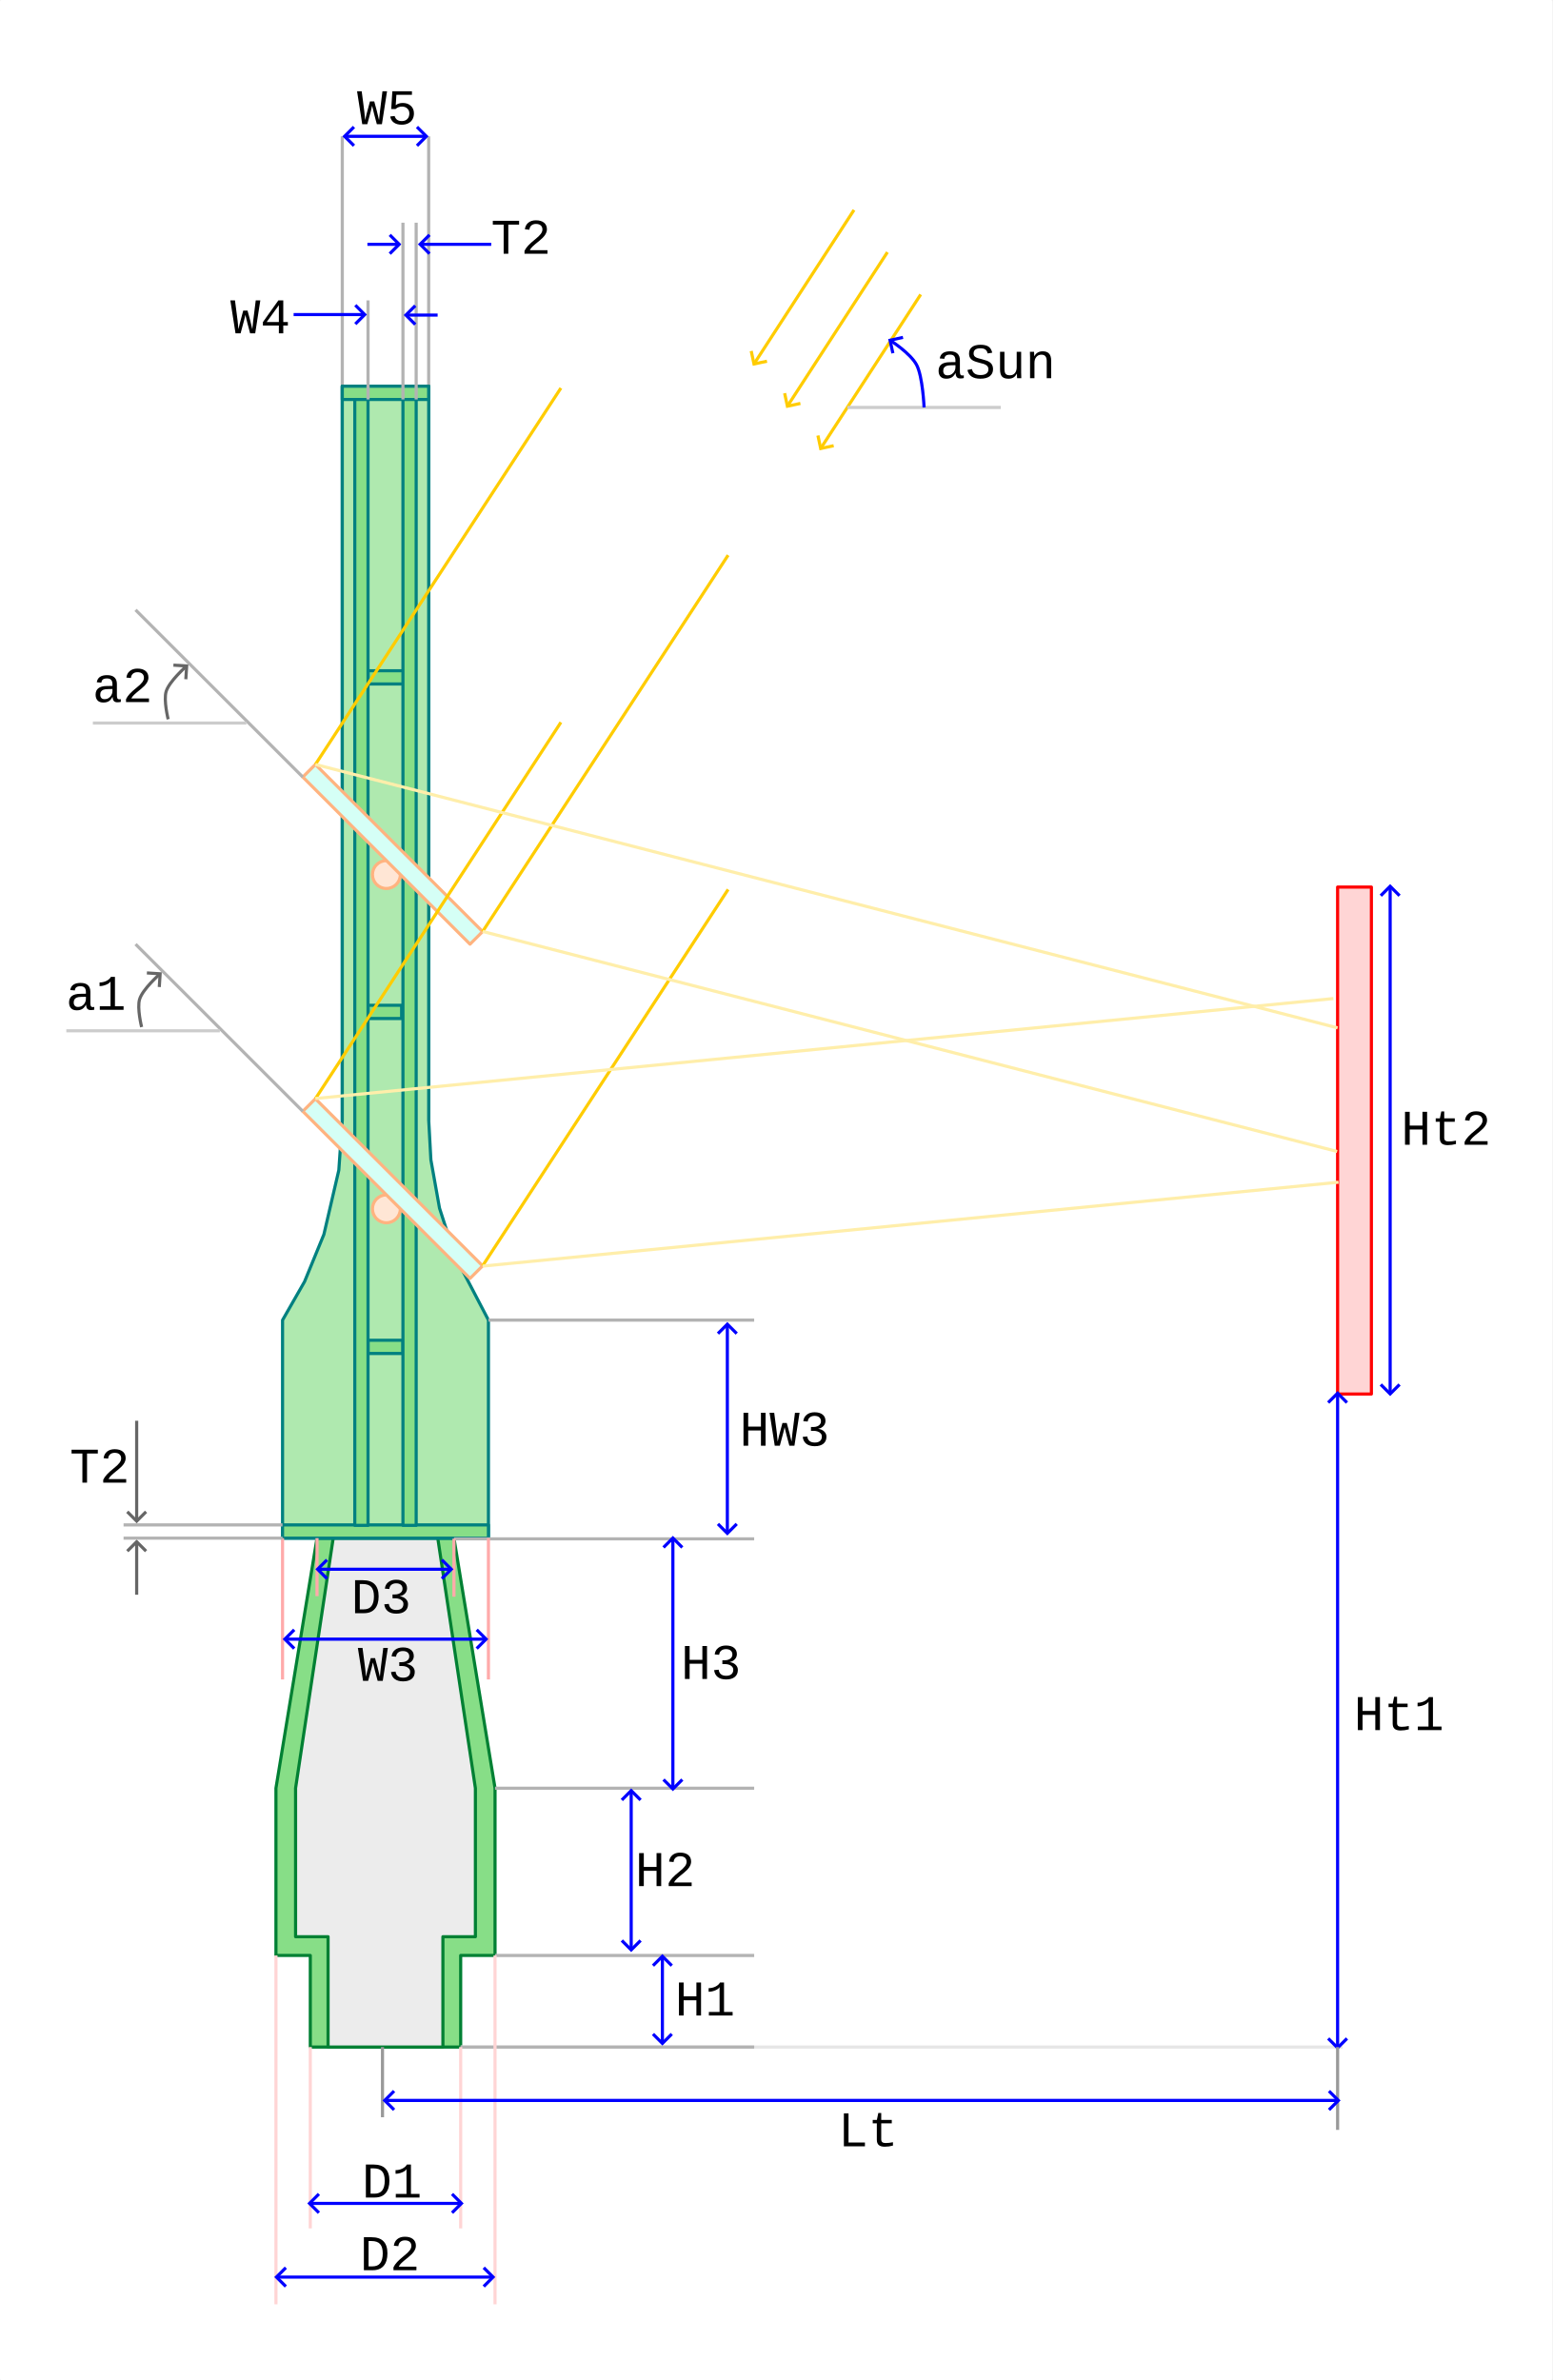
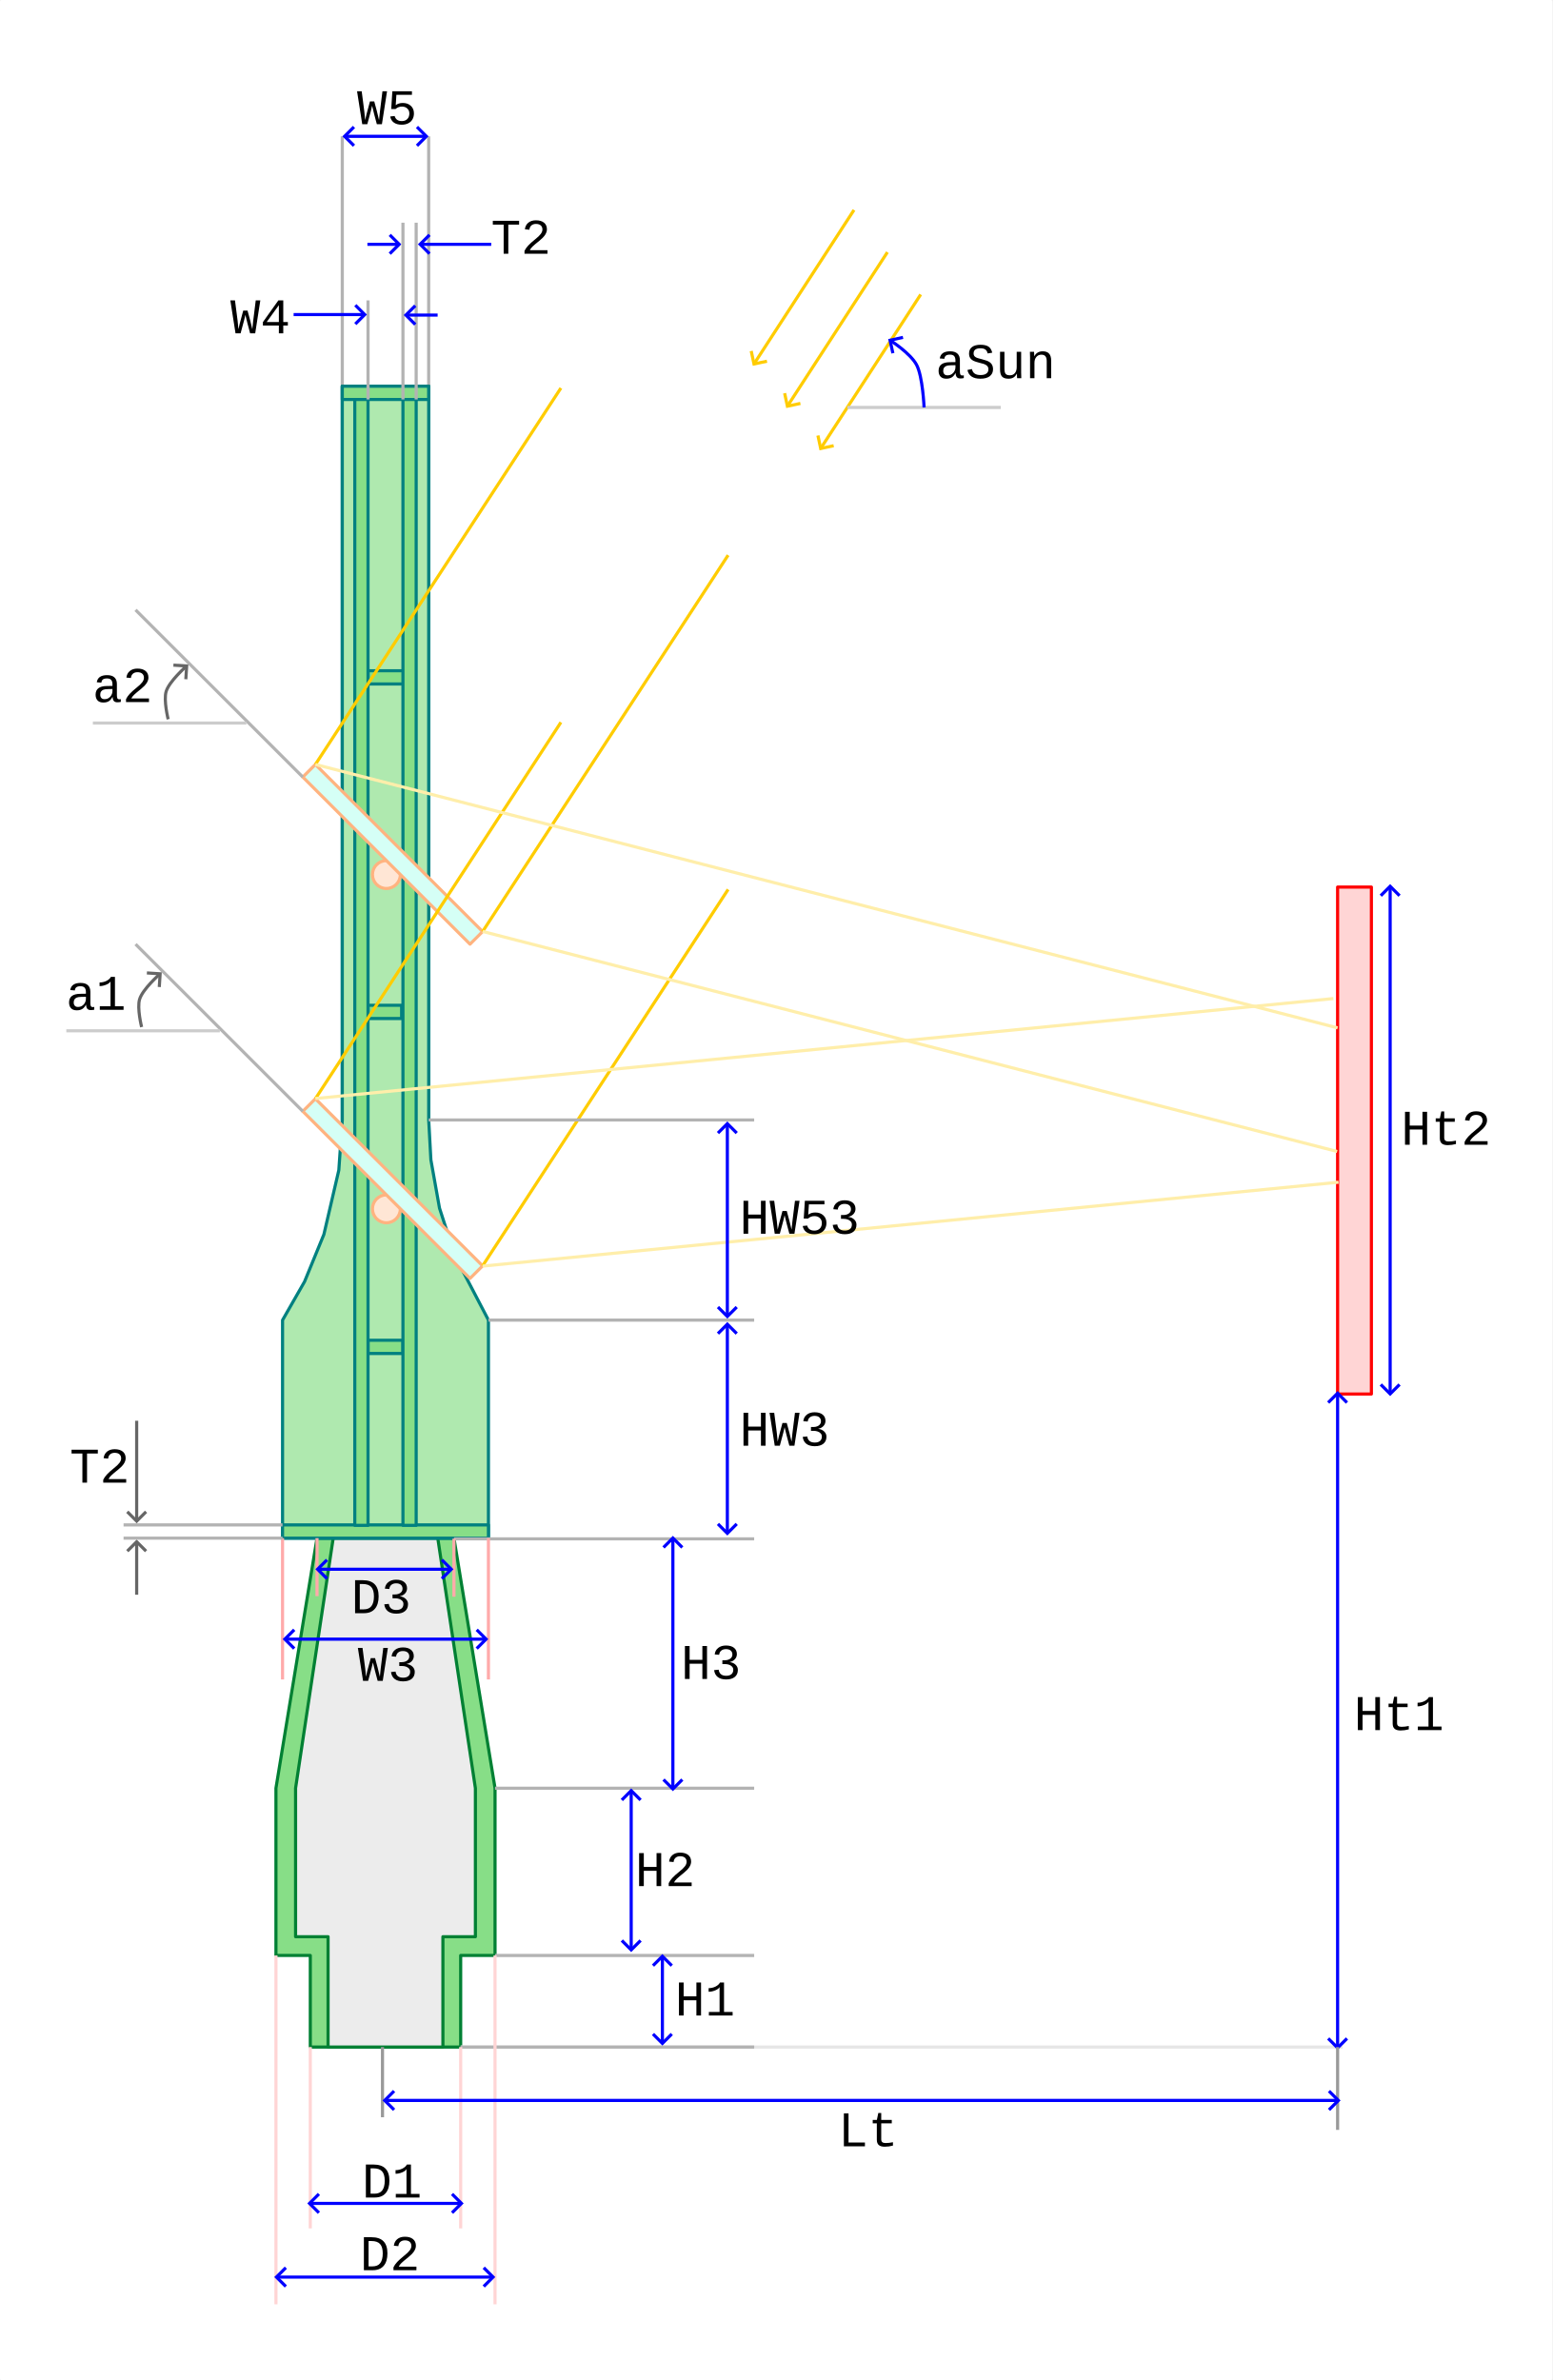
<svg xmlns="http://www.w3.org/2000/svg" width="496.525" height="761.406" viewBox="0 0 131.372 201.455" version="1.1" id="svg1">
  <defs id="defs1">
    <rect x="44.914" y="1429.588" width="36.632" height="29.937" id="rect47" />
    <rect x="223.662" y="905.234" width="38.065" height="21.064" id="rect46" />
    <rect x="187.174" y="889.468" width="47.75" height="31.308" id="rect45" />
    <rect x="186.174" y="897.576" width="26.227" height="18.019" id="rect44" />
    <rect x="349.57" y="1346.477" width="53.156" height="41.096" id="rect43" />
    <rect x="33.786" y="1444.231" width="54.958" height="31.083" id="rect42" />
    <rect x="71.352" y="1143.225" width="38.224" height="26.12" id="rect41" />
    <rect x="489.271" y="1312.367" width="59.885" height="47.143" id="rect30" />
    <rect x="277.126" y="1485.013" width="77.723" height="44.595" id="rect29" />
    <rect x="438.942" y="922.479" width="70.078" height="43.912" id="rect28" />
    <marker style="overflow:visible" id="ArrowWide" refX="0" refY="0" orient="auto-start-reverse" markerWidth="1" markerHeight="1" viewBox="0 0 1 1" preserveAspectRatio="xMidYMid">
      <path style="fill:none;stroke:context-stroke;stroke-width:1;stroke-linecap:butt" d="M 3,-3 0,0 3,3" transform="rotate(180,0.125,0)" id="path12" />
    </marker>
    <marker style="overflow:visible" id="ArrowWide-5" refX="0" refY="0" orient="auto-start-reverse" markerWidth="1" markerHeight="1" viewBox="0 0 1 1" preserveAspectRatio="xMidYMid">
      <path style="fill:none;stroke:context-stroke;stroke-width:1;stroke-linecap:butt" d="M 3,-3 0,0 3,3" transform="rotate(180,0.125,0)" id="path12-8" />
    </marker>
    <marker style="overflow:visible" id="ArrowWide-5-0" refX="0" refY="0" orient="auto-start-reverse" markerWidth="1" markerHeight="1" viewBox="0 0 1 1" preserveAspectRatio="xMidYMid">
      <path style="fill:none;stroke:context-stroke;stroke-width:1;stroke-linecap:butt" d="M 3,-3 0,0 3,3" transform="rotate(180,0.125,0)" id="path12-8-8" />
    </marker>
    <marker style="overflow:visible" id="ArrowWide-0" refX="0" refY="0" orient="auto-start-reverse" markerWidth="1" markerHeight="1" viewBox="0 0 1 1" preserveAspectRatio="xMidYMid">
      <path style="fill:none;stroke:context-stroke;stroke-width:1;stroke-linecap:butt" d="M 3,-3 0,0 3,3" transform="rotate(180,0.125,0)" id="path12-3" />
    </marker>
    <marker style="overflow:visible" id="ArrowWide-3" refX="0" refY="0" orient="auto-start-reverse" markerWidth="1" markerHeight="1" viewBox="0 0 1 1" preserveAspectRatio="xMidYMid">
      <path style="fill:none;stroke:context-stroke;stroke-width:1;stroke-linecap:butt" d="M 3,-3 0,0 3,3" transform="rotate(180,0.125,0)" id="path12-38" />
    </marker>
    <marker style="overflow:visible" id="ArrowWide-64" refX="0" refY="0" orient="auto-start-reverse" markerWidth="1" markerHeight="1" viewBox="0 0 1 1" preserveAspectRatio="xMidYMid">
      <path style="fill:none;stroke:context-stroke;stroke-width:1;stroke-linecap:butt" d="M 3,-3 0,0 3,3" transform="rotate(180,0.125,0)" id="path12-9" />
    </marker>
    <marker style="overflow:visible" id="ArrowWide-4-0" refX="0" refY="0" orient="auto-start-reverse" markerWidth="1" markerHeight="1" viewBox="0 0 1 1" preserveAspectRatio="xMidYMid">
      <path style="fill:none;stroke:context-stroke;stroke-width:1;stroke-linecap:butt" d="M 3,-3 0,0 3,3" transform="rotate(180,0.125,0)" id="path12-30-4" />
    </marker>
    <marker style="overflow:visible" id="ArrowWide-31-7" refX="0" refY="0" orient="auto-start-reverse" markerWidth="1" markerHeight="1" viewBox="0 0 1 1" preserveAspectRatio="xMidYMid">
      <path style="fill:none;stroke:context-stroke;stroke-width:1;stroke-linecap:butt" d="M 3,-3 0,0 3,3" transform="rotate(180,0.125,0)" id="path12-49-1" />
    </marker>
    <rect x="148.438" y="601.077" width="29.942" height="25.483" id="rect22-2" />
    <rect x="135.696" y="640.894" width="35.357" height="29.624" id="rect23-7" />
    <rect x="145.571" y="690.904" width="35.676" height="29.624" id="rect24-2" />
    <rect x="489.271" y="1312.367" width="59.885" height="47.143" id="rect30-1" />
    <marker style="overflow:visible" id="ArrowWide-73" refX="0" refY="0" orient="auto-start-reverse" markerWidth="1" markerHeight="1" viewBox="0 0 1 1" preserveAspectRatio="xMidYMid">
      <path style="fill:none;stroke:context-stroke;stroke-width:1;stroke-linecap:butt" d="M 3,-3 0,0 3,3" transform="rotate(180,0.125,0)" id="path12-6" />
    </marker>
    <marker style="overflow:visible" id="ArrowWide-6-6" refX="0" refY="0" orient="auto-start-reverse" markerWidth="1" markerHeight="1" viewBox="0 0 1 1" preserveAspectRatio="xMidYMid">
      <path style="fill:none;stroke:context-stroke;stroke-width:1;stroke-linecap:butt" d="M 3,-3 0,0 3,3" transform="rotate(180,0.125,0)" id="path12-1-3" />
    </marker>
    <rect x="110.532" y="678.162" width="35.995" height="23.253" id="rect25-8" />
    <rect x="126.777" y="719.572" width="39.817" height="25.483" id="rect26-1" />
    <marker style="overflow:visible" id="ArrowWide-55-6" refX="0" refY="0" orient="auto-start-reverse" markerWidth="1" markerHeight="1" viewBox="0 0 1 1" preserveAspectRatio="xMidYMid">
      <path style="fill:none;stroke:context-stroke;stroke-width:1;stroke-linecap:butt" d="M 3,-3 0,0 3,3" transform="rotate(180,0.125,0)" id="path12-4-1" />
    </marker>
    <rect x="132.829" y="627.197" width="37.269" height="27.713" id="rect27-9" />
    <rect x="71.352" y="1143.225" width="38.224" height="26.12" id="rect41-8" />
    <marker style="overflow:visible" id="ArrowWide-62" refX="0" refY="0" orient="auto-start-reverse" markerWidth="1" markerHeight="1" viewBox="0 0 1 1" preserveAspectRatio="xMidYMid">
      <path style="fill:none;stroke:context-stroke;stroke-width:1;stroke-linecap:butt" d="M 3,-3 0,0 3,3" transform="rotate(180,0.125,0)" id="path12-47" />
    </marker>
    <marker style="overflow:visible" id="ArrowWide-55-6-4" refX="0" refY="0" orient="auto-start-reverse" markerWidth="1" markerHeight="1" viewBox="0 0 1 1" preserveAspectRatio="xMidYMid">
      <path style="fill:none;stroke:context-stroke;stroke-width:1;stroke-linecap:butt" d="M 3,-3 0,0 3,3" transform="rotate(180,0.125,0)" id="path12-4-1-9" />
    </marker>
    <marker style="overflow:visible" id="ArrowWide-64-9" refX="0" refY="0" orient="auto-start-reverse" markerWidth="1" markerHeight="1" viewBox="0 0 1 1" preserveAspectRatio="xMidYMid">
      <path style="fill:none;stroke:context-stroke;stroke-width:1;stroke-linecap:butt" d="M 3,-3 0,0 3,3" transform="rotate(180,0.125,0)" id="path12-9-7" />
    </marker>
    <marker style="overflow:visible" id="ArrowWide-56" refX="0" refY="0" orient="auto-start-reverse" markerWidth="1" markerHeight="1" viewBox="0 0 1 1" preserveAspectRatio="xMidYMid">
      <path style="fill:none;stroke:context-stroke;stroke-width:1;stroke-linecap:butt" d="M 3,-3 0,0 3,3" transform="rotate(180,0.125,0)" id="path12-7" />
    </marker>
    <marker style="overflow:visible" id="ArrowWide-7-7" refX="0" refY="0" orient="auto-start-reverse" markerWidth="1" markerHeight="1" viewBox="0 0 1 1" preserveAspectRatio="xMidYMid">
      <path style="fill:none;stroke:context-stroke;stroke-width:1;stroke-linecap:butt" d="M 3,-3 0,0 3,3" transform="rotate(180,0.125,0)" id="path12-45-4" />
    </marker>
    <marker style="overflow:visible" id="ArrowWide-8" refX="0" refY="0" orient="auto-start-reverse" markerWidth="1" markerHeight="1" viewBox="0 0 1 1" preserveAspectRatio="xMidYMid">
      <path style="fill:none;stroke:context-stroke;stroke-width:1;stroke-linecap:butt" d="M 3,-3 0,0 3,3" transform="rotate(180,0.125,0)" id="path12-2" />
    </marker>
    <marker style="overflow:visible" id="ArrowWide-7-6" refX="0" refY="0" orient="auto-start-reverse" markerWidth="1" markerHeight="1" viewBox="0 0 1 1" preserveAspectRatio="xMidYMid">
      <path style="fill:none;stroke:context-stroke;stroke-width:1;stroke-linecap:butt" d="M 3,-3 0,0 3,3" transform="rotate(180,0.125,0)" id="path12-45-0" />
    </marker>
    <marker style="overflow:visible" id="ArrowWide-2" refX="0" refY="0" orient="auto-start-reverse" markerWidth="1" markerHeight="1" viewBox="0 0 1 1" preserveAspectRatio="xMidYMid">
      <path style="fill:none;stroke:context-stroke;stroke-width:1;stroke-linecap:butt" d="M 3,-3 0,0 3,3" transform="rotate(180,0.125,0)" id="path12-64" />
    </marker>
    <marker style="overflow:visible" id="ArrowWide-04-6" refX="0" refY="0" orient="auto-start-reverse" markerWidth="1" markerHeight="1" viewBox="0 0 1 1" preserveAspectRatio="xMidYMid">
      <path style="fill:none;stroke:context-stroke;stroke-width:1;stroke-linecap:butt" d="M 3,-3 0,0 3,3" transform="rotate(180,0.125,0)" id="path12-09-0" />
    </marker>
    <marker style="overflow:visible" id="ArrowWide-46" refX="0" refY="0" orient="auto-start-reverse" markerWidth="1" markerHeight="1" viewBox="0 0 1 1" preserveAspectRatio="xMidYMid">
      <path style="fill:none;stroke:context-stroke;stroke-width:1;stroke-linecap:butt" d="M 3,-3 0,0 3,3" transform="rotate(180,0.125,0)" id="path12-76" />
    </marker>
+     <marker style="overflow:visible" id="ArrowWide-64-9-2" refX="0" refY="0" orient="auto-start-reverse" markerWidth="1" markerHeight="1" viewBox="0 0 1 1" preserveAspectRatio="xMidYMid">
+       <path style="fill:none;stroke:context-stroke;stroke-width:1;stroke-linecap:butt" d="M 3,-3 0,0 3,3" transform="rotate(180,0.125,0)" id="path12-9-7-9" />
+     </marker>
+     <rect x="349.57" y="1346.477" width="53.156" height="41.096" id="rect43-6" />
  </defs>
  <g id="layer1" transform="translate(-14.17037,-234.4313)">
    <rect style="fill:#ffffff;stroke:#ffffff;stroke-width:0.265;stroke-linejoin:round;stroke-dasharray:none" id="rect48" width="131.108" height="201.191" x="14.303" y="234.564" />
    <path style="fill:#ffeeaa;stroke:#b3b3b3;stroke-width:0.265;stroke-linejoin:round" d="M 43.138,267.126 V 245.97" id="path18-17-3-7-4-6-1-0-11-7" />
    <path style="fill:#ffeeaa;stroke:#b3b3b3;stroke-width:0.265;stroke-linejoin:round" d="M 50.449,267.125 V 245.97" id="path18-17-3-7-4-6-1-0-11-7-3" />
    <path style="fill:#ffeeaa;stroke:#666666;stroke-width:0.265;stroke-linejoin:round;stroke-dasharray:none;marker-start:url(#ArrowWide-46)" d="m 25.737,363.121 v -8.428" id="path34-7" />
    <path style="fill:#ffeeaa;stroke:#666666;stroke-width:0.265;stroke-linejoin:round;stroke-dasharray:none;marker-start:url(#ArrowWide-04-6)" d="m 25.737,364.999 v 4.419" id="path34-6-5" />
    <path style="fill:#ffeeaa;stroke:#0000ff;stroke-width:0.265;stroke-linejoin:round;stroke-dasharray:none;marker-start:url(#ArrowWide-56)" d="M 47.885,255.11 H 45.264" id="path20-47" />
    <path style="fill:#ffeeaa;stroke:#0000ff;stroke-width:0.265;stroke-linejoin:round;stroke-dasharray:none;marker-start:url(#ArrowWide-7-7)" d="m 49.791,255.11 h 5.952" id="path20-4-4" />
    <path style="fill:#87de87;stroke:#008033;stroke-width:0.265;stroke-linejoin:round" d="m 40.999,364.626 -3.476,21.166 v 14.159 h 2.908 v 7.754 h 12.726 v -7.754 h 2.908 V 385.793 l -3.476,-21.166 z" id="path7-7" />
    <path style="fill:#ececec;stroke:#008033;stroke-width:0.265;stroke-linejoin:round" d="m 42.369,364.626 -3.184,21.166 v 12.571 h 2.75 v 9.341 h 9.718 v -9.341 h 2.75 V 385.793 l -3.184,-21.166 z" id="path7-6-8" />
    <rect style="fill:#87de87;stroke:#008080;stroke-width:0.265;stroke-linejoin:round" id="rect7-8" width="7.311" height="62.104" x="43.138" y="267.125" />
    <path style="fill:#afe9af;stroke:#008080;stroke-width:0.265;stroke-linejoin:round" d="m 43.138,267.126 v 62.104 l -0.293,4.249 -1.264,5.44 -1.637,3.997 -1.862,3.257 v 18.454 h 17.425 v -18.454 0 l -2.831,-5.426 -1.31,-4.052 -0.73,-4.087 -0.185,-3.379 v -62.104 z" id="path9" />
    <rect style="fill:#87de87;stroke:#008080;stroke-width:0.265;stroke-linejoin:round" id="rect3-6-5-3" width="3.517" height="1.12" x="45.316" y="291.206" />
    <rect style="fill:#87de87;stroke:#008080;stroke-width:0.265;stroke-linejoin:round" id="rect3-6-1-8" width="2.843" height="1.12" x="45.316" y="319.523" />
    <rect style="fill:#87de87;stroke:#008080;stroke-width:0.265;stroke-linejoin:round" id="rect3-6-60" width="2.955" height="1.12" x="45.316" y="347.877" />
    <rect style="fill:#87de87;stroke:#008080;stroke-width:0.265;stroke-linejoin:round" id="rect3-6-60-9" width="7.311" height="1.12" x="43.138" y="267.125" />
    <rect style="fill:#87de87;stroke:#008080;stroke-width:0.265;stroke-linejoin:round" id="rect3-6-60-9-3" width="17.425" height="1.12" x="38.081" y="363.507" />
    <rect style="fill:#87de87;stroke:#008080;stroke-width:0.265;stroke-linejoin:round" id="rect3-6-60-9-2" width="95.299" height="1.12" x="268.245" y="-45.316" transform="rotate(90)" />
    <rect style="fill:#87de87;stroke:#008080;stroke-width:0.265;stroke-linejoin:round" id="rect3-6-60-9-2-9" width="95.299" height="1.12" x="268.245" y="-49.391" transform="rotate(90)" />
    <circle style="fill:#ffe6d5;stroke:#ffb380;stroke-width:0.265;stroke-linejoin:round" id="path10" cx="46.871" cy="308.458" r="1.18" />
    <circle style="fill:#ffe6d5;stroke:#ffb380;stroke-width:0.265;stroke-linejoin:round" id="path10-2" cx="46.871" cy="336.753" r="1.18" />
    <rect style="fill:#d5fff6;stroke:#ffb380;stroke-width:0.265;stroke-linejoin:round" id="rect6-1-48" width="1.507" height="20.01" x="-184.175" y="240.387" transform="rotate(-45.00911)" />
    <rect style="fill:#d5fff6;stroke:#ffb380;stroke-width:0.265;stroke-linejoin:round" id="rect6-1-48-3" width="1.507" height="20.01" x="-204.186" y="260.391" transform="rotate(-45.00911)" />
    <rect style="fill:#ffd5d5;stroke:#ff0000;stroke-width:0.265;stroke-linejoin:round" id="rect10" width="2.861" height="42.908" x="127.37" y="309.518" />
    <path style="fill:#ffd5d5;stroke:#999999;stroke-width:0.265;stroke-linejoin:round" d="m 46.54,407.705 v 5.939" id="path11" />
    <path style="fill:#ffd5d5;stroke:#e6e6e6;stroke-width:0.265;stroke-linejoin:round" d="M 53.156,407.705 H 127.792" id="path11-1-0" />
    <path style="fill:#ffd5d5;stroke:#0000ff;stroke-width:0.265;stroke-linejoin:round;marker-start:url(#ArrowWide-5);marker-end:url(#ArrowWide-5)" d="M 127.37,407.705 V 352.426" id="path11-1-0-4-7" />
    <path style="fill:#ffd5d5;stroke:#999999;stroke-width:0.265;stroke-linejoin:round" d="m 127.37,407.705 v 7.008" id="path11-2" />
    <path style="fill:#ffd5d5;stroke:#0000ff;stroke-width:0.265;stroke-linejoin:round;marker-start:url(#ArrowWide-5-0);marker-end:url(#ArrowWide-5-0)" d="M 131.818,352.351 V 309.518" id="path11-1-0-4-7-0" />
    <path style="fill:#ffd5d5;stroke:#ffcc00;stroke-width:0.265;stroke-linejoin:round;marker-end:url(#ArrowWide)" d="m 86.443,252.205 -8.428,12.979" id="path13" />
    <path style="fill:#ffd5d5;stroke:#ffcc00;stroke-width:0.265;stroke-linejoin:round;marker-end:url(#ArrowWide-0)" d="m 89.271,255.779 -8.428,12.979" id="path13-9" />
    <path style="fill:#ffd5d5;stroke:#ffcc00;stroke-width:0.265;stroke-linejoin:round;marker-end:url(#ArrowWide-3)" d="m 92.088,259.358 -8.428,12.979" id="path13-6" />
    <path style="fill:#ffd5d5;stroke:#cccccc;stroke-width:0.265;stroke-linejoin:round" d="M 85.878,268.921 H 98.87" id="path14" />
    <path style="fill:none;stroke:#0000ff;stroke-width:0.265;stroke-linejoin:round;marker-end:url(#ArrowWide)" d="m 92.374,268.921 c 0,0 -0.111,-2.647 -0.642,-3.622 -0.53,-0.975 -2.183,-2.032 -2.183,-2.032" id="path15" />
    <path style="fill:#ffd5d5;stroke:#ffcc00;stroke-width:0.265;stroke-linejoin:round" d="m 61.639,267.277 -20.777,31.861" id="path13-67" />
    <path style="fill:#ffd5d5;stroke:#ffcc00;stroke-width:0.265;stroke-linejoin:round" d="M 75.79,281.424 55.012,313.285" id="path13-67-2" />
    <path style="fill:#ffd5d5;stroke:#ffcc00;stroke-width:0.265;stroke-linejoin:round" d="M 61.639,295.572 40.861,327.433" id="path13-67-21" />
    <path style="fill:#ffd5d5;stroke:#ffcc00;stroke-width:0.265;stroke-linejoin:round" d="M 75.79,309.718 55.012,341.58" id="path13-67-4" />
    <path style="fill:none;stroke:#ffeeaa;stroke-width:0.265;stroke-linejoin:round" d="m 40.861,299.139 86.509,22.298" id="path16" />
    <path style="fill:none;stroke:#ffeeaa;stroke-width:0.265;stroke-linejoin:round" d="m 55.018,313.275 72.315,18.624" id="path16-5" />
    <path style="fill:#ffeeaa;stroke:#ffeeaa;stroke-width:0.265;stroke-linejoin:round" d="m 55.012,341.602 72.439,-7.103" id="path17" />
    <path style="fill:#ffeeaa;stroke:#ffeeaa;stroke-width:0.265;stroke-linejoin:round" d="m 40.856,327.416 86.157,-8.462" id="path17-6" />
    <path style="fill:#ffeeaa;stroke:#0000ff;stroke-width:0.265;stroke-linejoin:round;stroke-dasharray:none;marker-start:url(#ArrowWide-2);marker-end:url(#ArrowWide-2)" d="m 43.399,245.97 h 6.788" id="path19-2" />
    <path style="fill:#ffeeaa;stroke:#b3b3b3;stroke-width:0.265;stroke-linejoin:round" d="M 52.588,364.686 H 77.995" id="path18-1" />
    <path style="fill:#ffeeaa;stroke:#b3b3b3;stroke-width:0.265;stroke-linejoin:round" d="M 56.064,385.793 H 77.995" id="path18-3-0" />
    <path style="fill:#ffeeaa;stroke:#b3b3b3;stroke-width:0.265;stroke-linejoin:round" d="M 56.064,399.952 H 77.995" id="path18-3-1-6" />
    <path style="fill:#ffeeaa;stroke:#b3b3b3;stroke-width:0.265;stroke-linejoin:round" d="M 53.156,407.705 H 77.995" id="path18-3-1-3-1" />
    <path style="fill:#ffeeaa;stroke:#0000ff;stroke-width:0.265;stroke-linejoin:round;stroke-dasharray:none;marker-start:url(#ArrowWide-64);marker-end:url(#ArrowWide-64)" d="m 71.116,364.686 v 21.107" id="path21-5" />
    <path style="fill:#ffeeaa;stroke:#0000ff;stroke-width:0.265;stroke-linejoin:round;stroke-dasharray:none;marker-start:url(#ArrowWide-4-0);marker-end:url(#ArrowWide-4-0)" d="m 67.588,386.065 v 13.349" id="path21-8-9" />
    <path style="fill:#ffeeaa;stroke:#0000ff;stroke-width:0.265;stroke-linejoin:round;stroke-dasharray:none;marker-start:url(#ArrowWide-31-7);marker-end:url(#ArrowWide-31-7)" d="m 70.228,400.085 v 7.243" id="path21-89-4" />
    <text xml:space="preserve" transform="matrix(0.2645833,0,0,0.2645833,32.02085,242.2321)" id="text22-9" style="font-size:16px;line-height:normal;font-family:'Liberation Mono';-inkscape-font-specification:'Liberation Mono';text-decoration-color:#000000;white-space:pre;shape-inside:url(#rect22-2);display:inline;fill:#000000;stroke-width:1;-inkscape-stroke:none;stop-color:#000000">
-       <tspan x="148.438" y="615.313" id="tspan1">H1</tspan>
+       <tspan x="148.438" y="615.313" id="tspan2">H1</tspan>
    </text>
    <text xml:space="preserve" transform="matrix(0.2645833,0,0,0.2645833,32.02085,220.7409)" id="text23-9" style="font-size:16px;line-height:normal;font-family:'Liberation Mono';-inkscape-font-specification:'Liberation Mono';text-decoration-color:#000000;white-space:pre;shape-inside:url(#rect23-7);display:inline;fill:#000000;stroke-width:1;-inkscape-stroke:none;stop-color:#000000">
-       <tspan x="135.695" y="655.131" id="tspan4">H2</tspan>
+       <tspan x="135.695" y="655.131" id="tspan3">H2</tspan>
    </text>
    <text xml:space="preserve" transform="matrix(0.2645833,0,0,0.2645833,33.28504,189.979)" id="text24-1" style="font-size:16px;line-height:normal;font-family:'Liberation Mono';-inkscape-font-specification:'Liberation Mono';text-decoration-color:#000000;white-space:pre;shape-inside:url(#rect24-2);display:inline;fill:#000000;stroke-width:1;-inkscape-stroke:none;stop-color:#000000">
-       <tspan x="145.57" y="705.141" id="tspan5">H3</tspan>
+       <tspan x="145.57" y="705.141" id="tspan4">H3</tspan>
    </text>
    <text xml:space="preserve" transform="matrix(0.2645833,0,0,0.2645833,-22.79847,18.60658)" id="text28" style="font-size:16px;line-height:normal;font-family:'Liberation Mono';-inkscape-font-specification:'Liberation Mono';text-decoration-color:#000000;white-space:pre;shape-inside:url(#rect28);display:inline;fill:#000000;stroke-width:1;-inkscape-stroke:none;stop-color:#000000">
-       <tspan x="438.941" y="936.715" id="tspan6">aSun</tspan>
+       <tspan x="438.941" y="936.715" id="tspan5">aSun</tspan>
    </text>
    <text xml:space="preserve" transform="matrix(0.2645833,0,0,0.2645833,11.77148,19.42999)" id="text29" style="font-size:16px;line-height:normal;font-family:'Liberation Mono';-inkscape-font-specification:'Liberation Mono';text-decoration-color:#000000;white-space:pre;shape-inside:url(#rect29);display:inline;fill:#000000;stroke-width:1;-inkscape-stroke:none;stop-color:#000000">
-       <tspan x="277.127" y="1499.25" id="tspan7">Lt</tspan>
+       <tspan x="277.127" y="1499.25" id="tspan6">Lt</tspan>
    </text>
    <text xml:space="preserve" transform="matrix(0.2645833,0,0,0.2645833,-0.7018443,29.8765)" id="text30" style="font-size:16px;line-height:normal;font-family:'Liberation Mono';-inkscape-font-specification:'Liberation Mono';text-decoration-color:#000000;white-space:pre;shape-inside:url(#rect30);display:inline;fill:#000000;stroke-width:1;-inkscape-stroke:none;stop-color:#000000">
-       <tspan x="489.271" y="1326.604" id="tspan8">Ht1</tspan>
+       <tspan x="489.271" y="1326.604" id="tspan7">Ht1</tspan>
    </text>
    <text xml:space="preserve" transform="matrix(0.2645833,0,0,0.2645833,3.289239,-19.66903)" id="text30-9" style="font-size:16px;line-height:normal;font-family:'Liberation Mono';-inkscape-font-specification:'Liberation Mono';text-decoration-color:#000000;white-space:pre;shape-inside:url(#rect30-1);display:inline;fill:#000000;stroke-width:1;-inkscape-stroke:none;stop-color:#000000">
-       <tspan x="489.271" y="1326.604" id="tspan9">Ht2</tspan>
+       <tspan x="489.271" y="1326.604" id="tspan8">Ht2</tspan>
    </text>
    <path style="fill:#ffeeaa;stroke:#ffd5d5;stroke-width:0.265;stroke-linejoin:round" d="m 37.523,399.952 v 29.524" id="path18-3-6-3" />
    <path style="fill:#ffeeaa;stroke:#ffd5d5;stroke-width:0.265;stroke-linejoin:round" d="m 56.064,399.952 v 29.524" id="path18-3-6-2-9" />
    <path style="fill:#ffeeaa;stroke:#ffd5d5;stroke-width:0.265;stroke-linejoin:round" d="m 40.43,407.705 v 15.349" id="path18-3-6-2-5-0" />
    <path style="fill:#ffeeaa;stroke:#ffd5d5;stroke-width:0.265;stroke-linejoin:round" d="m 53.156,407.705 v 15.349" id="path18-3-6-2-5-9-8" />
    <path style="fill:#ffeeaa;stroke:#0000ff;stroke-width:0.265;stroke-linejoin:round;stroke-dasharray:none;marker-start:url(#ArrowWide-73);marker-end:url(#ArrowWide-73)" d="M 40.43,420.937 H 53.156" id="path19-8" />
    <path style="fill:#ffeeaa;stroke:#0000ff;stroke-width:0.265;stroke-linejoin:round;stroke-dasharray:none;marker-start:url(#ArrowWide-6-6);marker-end:url(#ArrowWide-6-6)" d="M 37.632,427.174 H 55.834" id="path19-1-5" />
    <text xml:space="preserve" transform="matrix(0.2645833,0,0,0.2645833,15.55467,237.2417)" id="text25-0" style="font-size:16px;line-height:normal;font-family:'Liberation Mono';-inkscape-font-specification:'Liberation Mono';text-decoration-color:#000000;white-space:pre;shape-inside:url(#rect25-8);display:inline;fill:#000000;stroke-width:1;-inkscape-stroke:none;stop-color:#000000">
-       <tspan x="110.531" y="692.399" id="tspan10">D1</tspan>
+       <tspan x="110.531" y="692.399" id="tspan9">D1</tspan>
    </text>
    <text xml:space="preserve" transform="matrix(0.2645833,0,0,0.2645833,11.08787,232.4378)" id="text26-6" style="font-size:16px;line-height:normal;font-family:'Liberation Mono';-inkscape-font-specification:'Liberation Mono';text-decoration-color:#000000;white-space:pre;shape-inside:url(#rect26-1);display:inline;fill:#000000;stroke-width:1;-inkscape-stroke:none;stop-color:#000000">
-       <tspan x="126.777" y="733.809" id="tspan11">D2</tspan>
+       <tspan x="126.777" y="733.809" id="tspan10">D2</tspan>
    </text>
    <path style="fill:#ffd5d5;stroke:#0000ff;stroke-width:0.265;stroke-linejoin:round;marker-start:url(#ArrowWide);marker-end:url(#ArrowWide)" d="M 46.793,412.223 H 127.37" id="path11-1-0-4" />
    <path style="fill:#ffeeaa;stroke:#ffaaaa;stroke-width:0.265;stroke-linejoin:round" d="m 40.999,364.626 v 4.911" id="path18-3-6-2-5-9-8-4" />
    <path style="fill:#ffeeaa;stroke:#ffaaaa;stroke-width:0.265;stroke-linejoin:round" d="m 52.588,364.673 v 4.911" id="path18-3-6-2-5-9-8-4-7" />
    <path style="fill:#ffeeaa;stroke:#0000ff;stroke-width:0.265;stroke-linejoin:round;stroke-dasharray:none;marker-start:url(#ArrowWide-55-6);marker-end:url(#ArrowWide-55-6)" d="M 41.114,367.259 H 52.294" id="path19-6-8" />
    <text xml:space="preserve" transform="matrix(0.2645833,0,0,0.2645833,8.742343,201.2652)" id="text27-1" style="font-size:16px;line-height:normal;font-family:'Liberation Mono';-inkscape-font-specification:'Liberation Mono';text-decoration-color:#000000;white-space:pre;shape-inside:url(#rect27-9);display:inline;fill:#000000;stroke-width:1;-inkscape-stroke:none;stop-color:#000000">
-       <tspan x="132.83" y="641.434" id="tspan12">D3</tspan>
+       <tspan x="132.83" y="641.434" id="tspan11">D3</tspan>
    </text>
    <path style="fill:#ffeeaa;stroke:#b3b3b3;stroke-width:0.265;stroke-linejoin:round" d="m 45.316,268.245 v -8.387" id="path18-17-3-7-4-6-1-0" />
    <path style="fill:#ffffff;stroke:#b3b3b3;stroke-width:0.265;stroke-linejoin:round;stroke-dasharray:none" d="m 25.644,286.058 14.151,14.147" id="path40" />
    <path style="fill:#ffffff;stroke:#b3b3b3;stroke-width:0.265;stroke-linejoin:round;stroke-dasharray:none" d="m 25.644,314.352 14.151,14.147" id="path40-0" />
    <path style="fill:#ffd5d5;stroke:#cccccc;stroke-width:0.265;stroke-linejoin:round" d="M 22.029,295.632 H 35.02" id="path14-8" />
    <path style="fill:#ffffff;stroke:#666666;stroke-width:0.265;stroke-linejoin:round;stroke-dasharray:none;marker-end:url(#ArrowWide)" d="m 28.402,295.314 c 0,0 -0.403,-1.607 -0.169,-2.36 0.267,-0.859 1.686,-2.107 1.686,-2.107" id="path41" />
-     <text xml:space="preserve" transform="matrix(0.2645833,0,0,0.2645833,3.118331,-12.38905)" id="text41" style="font-size:16px;line-height:normal;font-family:'Liberation Mono';-inkscape-font-specification:'Liberation Mono';text-decoration-color:#000000;white-space:pre;shape-inside:url(#rect41);fill:#000000;stroke-width:1;-inkscape-stroke:none;stop-color:#000000">
-       <tspan x="71.352" y="1157.461" id="tspan13">a2</tspan>
+     <text xml:space="preserve" transform="matrix(0.2645833,0,0,0.2645833,3.118331,-12.38905)" id="text41" style="font-size:16px;line-height:normal;font-family:'Liberation Mono';-inkscape-font-specification:'Liberation Mono';text-decoration-color:#000000;white-space:pre;shape-inside:url(#rect41);display:inline;fill:#000000;stroke-width:1;-inkscape-stroke:none;stop-color:#000000">
+       <tspan x="71.352" y="1157.461" id="tspan12">a2</tspan>
    </text>
    <path style="fill:#ffd5d5;stroke:#cccccc;stroke-width:0.265;stroke-linejoin:round" d="M 19.783,321.684 H 32.775" id="path14-8-9" />
    <path style="fill:#ffffff;stroke:#666666;stroke-width:0.265;stroke-linejoin:round;stroke-dasharray:none;marker-end:url(#ArrowWide-62)" d="m 26.156,321.367 c 0,0 -0.403,-1.607 -0.169,-2.36 0.267,-0.859 1.686,-2.107 1.686,-2.107" id="path41-2" />
    <text xml:space="preserve" transform="matrix(0.2645833,0,0,0.2645833,0.8724645,13.66362)" id="text41-8" style="font-size:16px;line-height:normal;font-family:'Liberation Mono';-inkscape-font-specification:'Liberation Mono';text-decoration-color:#000000;white-space:pre;shape-inside:url(#rect41-8);display:inline;fill:#000000;stroke-width:1;-inkscape-stroke:none;stop-color:#000000">
-       <tspan x="71.352" y="1157.461" id="tspan14">a1</tspan>
+       <tspan x="71.352" y="1157.461" id="tspan13">a1</tspan>
    </text>
    <path style="fill:#ffeeaa;stroke:#ffaaaa;stroke-width:0.265;stroke-linejoin:round" d="M 38.081,364.626 V 376.589" id="path18-3-6-2-5-9-8-4-7-9" />
    <path style="fill:#ffeeaa;stroke:#ffaaaa;stroke-width:0.265;stroke-linejoin:round" d="m 55.506,364.627 v 11.962" id="path18-3-6-2-5-9-8-4-7-9-2" />
    <path style="fill:#ffeeaa;stroke:#0000ff;stroke-width:0.265;stroke-linejoin:round;stroke-dasharray:none;marker-start:url(#ArrowWide-55-6-4);marker-end:url(#ArrowWide-55-6-4)" d="M 38.343,373.177 H 55.243" id="path19-6-8-9" />
-     <text xml:space="preserve" transform="matrix(0.2645833,0,0,0.2645833,35.51827,-9.17754)" id="text42" style="font-size:16px;line-height:normal;font-family:'Liberation Mono';-inkscape-font-specification:'Liberation Mono';text-decoration-color:#000000;white-space:pre;shape-inside:url(#rect42);fill:#000000;stroke-width:1;-inkscape-stroke:none;stop-color:#000000">
-       <tspan x="33.785" y="1458.467" id="tspan15">W3</tspan>
+     <text xml:space="preserve" transform="matrix(0.2645833,0,0,0.2645833,35.51827,-9.17754)" id="text42" style="font-size:16px;line-height:normal;font-family:'Liberation Mono';-inkscape-font-specification:'Liberation Mono';text-decoration-color:#000000;white-space:pre;shape-inside:url(#rect42);display:inline;fill:#000000;stroke-width:1;-inkscape-stroke:none;stop-color:#000000">
+       <tspan x="33.785" y="1458.467" id="tspan14">W3</tspan>
    </text>
    <path style="fill:#ffeeaa;stroke:#b3b3b3;stroke-width:0.265;stroke-linejoin:round" d="M 55.506,346.172 H 77.995" id="path18-1-8" />
    <path style="fill:#ffeeaa;stroke:#0000ff;stroke-width:0.265;stroke-linejoin:round;stroke-dasharray:none;marker-start:url(#ArrowWide-64-9);marker-end:url(#ArrowWide-64-9)" d="m 75.725,346.584 v 17.57" id="path21-5-3" />
-     <text xml:space="preserve" transform="matrix(0.2645833,0,0,0.2645833,-15.73292,-3.218098)" id="text43" style="font-size:16px;line-height:normal;font-family:'Liberation Mono';-inkscape-font-specification:'Liberation Mono';text-decoration-color:#000000;white-space:pre;shape-inside:url(#rect43);fill:#000000;stroke-width:1;-inkscape-stroke:none;stop-color:#000000">
-       <tspan x="349.57" y="1360.713" id="tspan16">HW3</tspan>
+     <text xml:space="preserve" transform="matrix(0.2645833,0,0,0.2645833,-15.73292,-3.218098)" id="text43" style="font-size:16px;line-height:normal;font-family:'Liberation Mono';-inkscape-font-specification:'Liberation Mono';text-decoration-color:#000000;white-space:pre;shape-inside:url(#rect43);display:inline;fill:#000000;stroke-width:1;-inkscape-stroke:none;stop-color:#000000">
+       <tspan x="349.57" y="1360.713" id="tspan15">HW3</tspan>
    </text>
    <path style="fill:#ffeeaa;stroke:#b3b3b3;stroke-width:0.265;stroke-linejoin:round" d="m 48.271,268.245 v -14.961" id="path18-17-3-7-4-6-1-0-1" />
    <path style="fill:#ffeeaa;stroke:#b3b3b3;stroke-width:0.265;stroke-linejoin:round" d="m 49.391,268.245 v -14.961" id="path18-17-3-7-4-6-1-0-11" />
    <path style="fill:#ffeeaa;stroke:#0000ff;stroke-width:0.265;stroke-linejoin:round;stroke-dasharray:none;marker-start:url(#ArrowWide-8)" d="m 48.586,261.102 h 2.621" id="path20-46" />
    <path style="fill:#ffeeaa;stroke:#0000ff;stroke-width:0.265;stroke-linejoin:round;stroke-dasharray:none;marker-start:url(#ArrowWide-7-6)" d="M 44.971,261.06 H 39.019" id="path20-4-2" />
-     <text xml:space="preserve" transform="matrix(0.2645833,0,0,0.2645833,-15.59524,21.39608)" id="text44" style="font-size:16px;line-height:normal;font-family:'Liberation Mono';-inkscape-font-specification:'Liberation Mono';text-decoration-color:#000000;white-space:pre;shape-inside:url(#rect44);fill:#000000;stroke-width:1;-inkscape-stroke:none;stop-color:#000000">
-       <tspan x="186.174" y="911.813" id="tspan17">W4</tspan>
-     </text>
-     <text xml:space="preserve" transform="matrix(0.2645833,0,0,0.2645833,-5.135783,5.840253)" id="text45" style="font-size:16px;line-height:normal;font-family:'Liberation Mono';-inkscape-font-specification:'Liberation Mono';text-decoration-color:#000000;white-space:pre;shape-inside:url(#rect45);fill:#000000;stroke-width:1;-inkscape-stroke:none;stop-color:#000000">
-       <tspan x="187.174" y="903.703" id="tspan18">W5</tspan>
-     </text>
-     <text xml:space="preserve" transform="matrix(0.2645833,0,0,0.2645833,-3.456476,12.63402)" id="text46" style="font-size:16px;line-height:normal;font-family:'Liberation Mono';-inkscape-font-specification:'Liberation Mono';text-decoration-color:#000000;white-space:pre;shape-inside:url(#rect46);fill:#000000;stroke-width:1;-inkscape-stroke:none;stop-color:#000000">
-       <tspan x="223.662" y="919.471" id="tspan19">T2</tspan>
+     <text xml:space="preserve" transform="matrix(0.2645833,0,0,0.2645833,-15.59524,21.39608)" id="text44" style="font-size:16px;line-height:normal;font-family:'Liberation Mono';-inkscape-font-specification:'Liberation Mono';text-decoration-color:#000000;white-space:pre;shape-inside:url(#rect44);display:inline;fill:#000000;stroke-width:1;-inkscape-stroke:none;stop-color:#000000">
+       <tspan x="186.174" y="911.813" id="tspan16">W4</tspan>
+     </text>
+     <text xml:space="preserve" transform="matrix(0.2645833,0,0,0.2645833,-5.135783,5.840253)" id="text45" style="font-size:16px;line-height:normal;font-family:'Liberation Mono';-inkscape-font-specification:'Liberation Mono';text-decoration-color:#000000;white-space:pre;shape-inside:url(#rect45);display:inline;fill:#000000;stroke-width:1;-inkscape-stroke:none;stop-color:#000000">
+       <tspan x="187.174" y="903.703" id="tspan17">W5</tspan>
+     </text>
+     <text xml:space="preserve" transform="matrix(0.2645833,0,0,0.2645833,-3.456476,12.63402)" id="text46" style="font-size:16px;line-height:normal;font-family:'Liberation Mono';-inkscape-font-specification:'Liberation Mono';text-decoration-color:#000000;white-space:pre;shape-inside:url(#rect46);display:inline;fill:#000000;stroke-width:1;-inkscape-stroke:none;stop-color:#000000">
+       <tspan x="223.662" y="919.471" id="tspan18">T2</tspan>
    </text>
    <path style="fill:#ffeeaa;stroke:#b3b3b3;stroke-width:0.265;stroke-linejoin:round" d="M 24.627,364.626 H 38.081" id="path18-1-4" />
    <path style="fill:#ffeeaa;stroke:#b3b3b3;stroke-width:0.265;stroke-linejoin:round" d="M 24.627,363.507 H 38.081" id="path18-1-4-7" />
-     <text xml:space="preserve" transform="matrix(0.2645833,0,0,0.2645833,8.185217,-22.08116)" id="text47" style="font-size:16px;line-height:normal;font-family:'Liberation Mono';-inkscape-font-specification:'Liberation Mono';text-decoration-color:#000000;white-space:pre;shape-inside:url(#rect47);fill:#000000;stroke-width:1;-inkscape-stroke:none;stop-color:#000000">
-       <tspan x="44.914" y="1443.824" id="tspan20">T2</tspan>
+     <text xml:space="preserve" transform="matrix(0.2645833,0,0,0.2645833,8.185217,-22.08116)" id="text47" style="font-size:16px;line-height:normal;font-family:'Liberation Mono';-inkscape-font-specification:'Liberation Mono';text-decoration-color:#000000;white-space:pre;shape-inside:url(#rect47);display:inline;fill:#000000;stroke-width:1;-inkscape-stroke:none;stop-color:#000000">
+       <tspan x="44.914" y="1443.824" id="tspan19">T2</tspan>
+     </text>
+     <path style="fill:#ffeeaa;stroke:#b3b3b3;stroke-width:0.265;stroke-linejoin:round" d="M 50.449,329.229 H 77.995" id="path18-1-8-3" />
+     <path style="fill:#ffeeaa;stroke:#0000ff;stroke-width:0.265;stroke-linejoin:round;stroke-dasharray:none;marker-start:url(#ArrowWide-64-9-2);marker-end:url(#ArrowWide-64-9-2)" d="m 75.725,329.61 v 16.185" id="path21-5-3-3" />
+     <text xml:space="preserve" transform="matrix(0.2645833,0,0,0.2645833,-15.73292,-21.16156)" id="text43-1" style="font-size:16px;line-height:normal;font-family:'Liberation Mono';-inkscape-font-specification:'Liberation Mono';text-decoration-color:#000000;white-space:pre;shape-inside:url(#rect43-6);display:inline;fill:#000000;stroke-width:1;-inkscape-stroke:none;stop-color:#000000">
+       <tspan x="349.57" y="1360.713" id="tspan20">HW53</tspan>
    </text>
  </g>
</svg>
